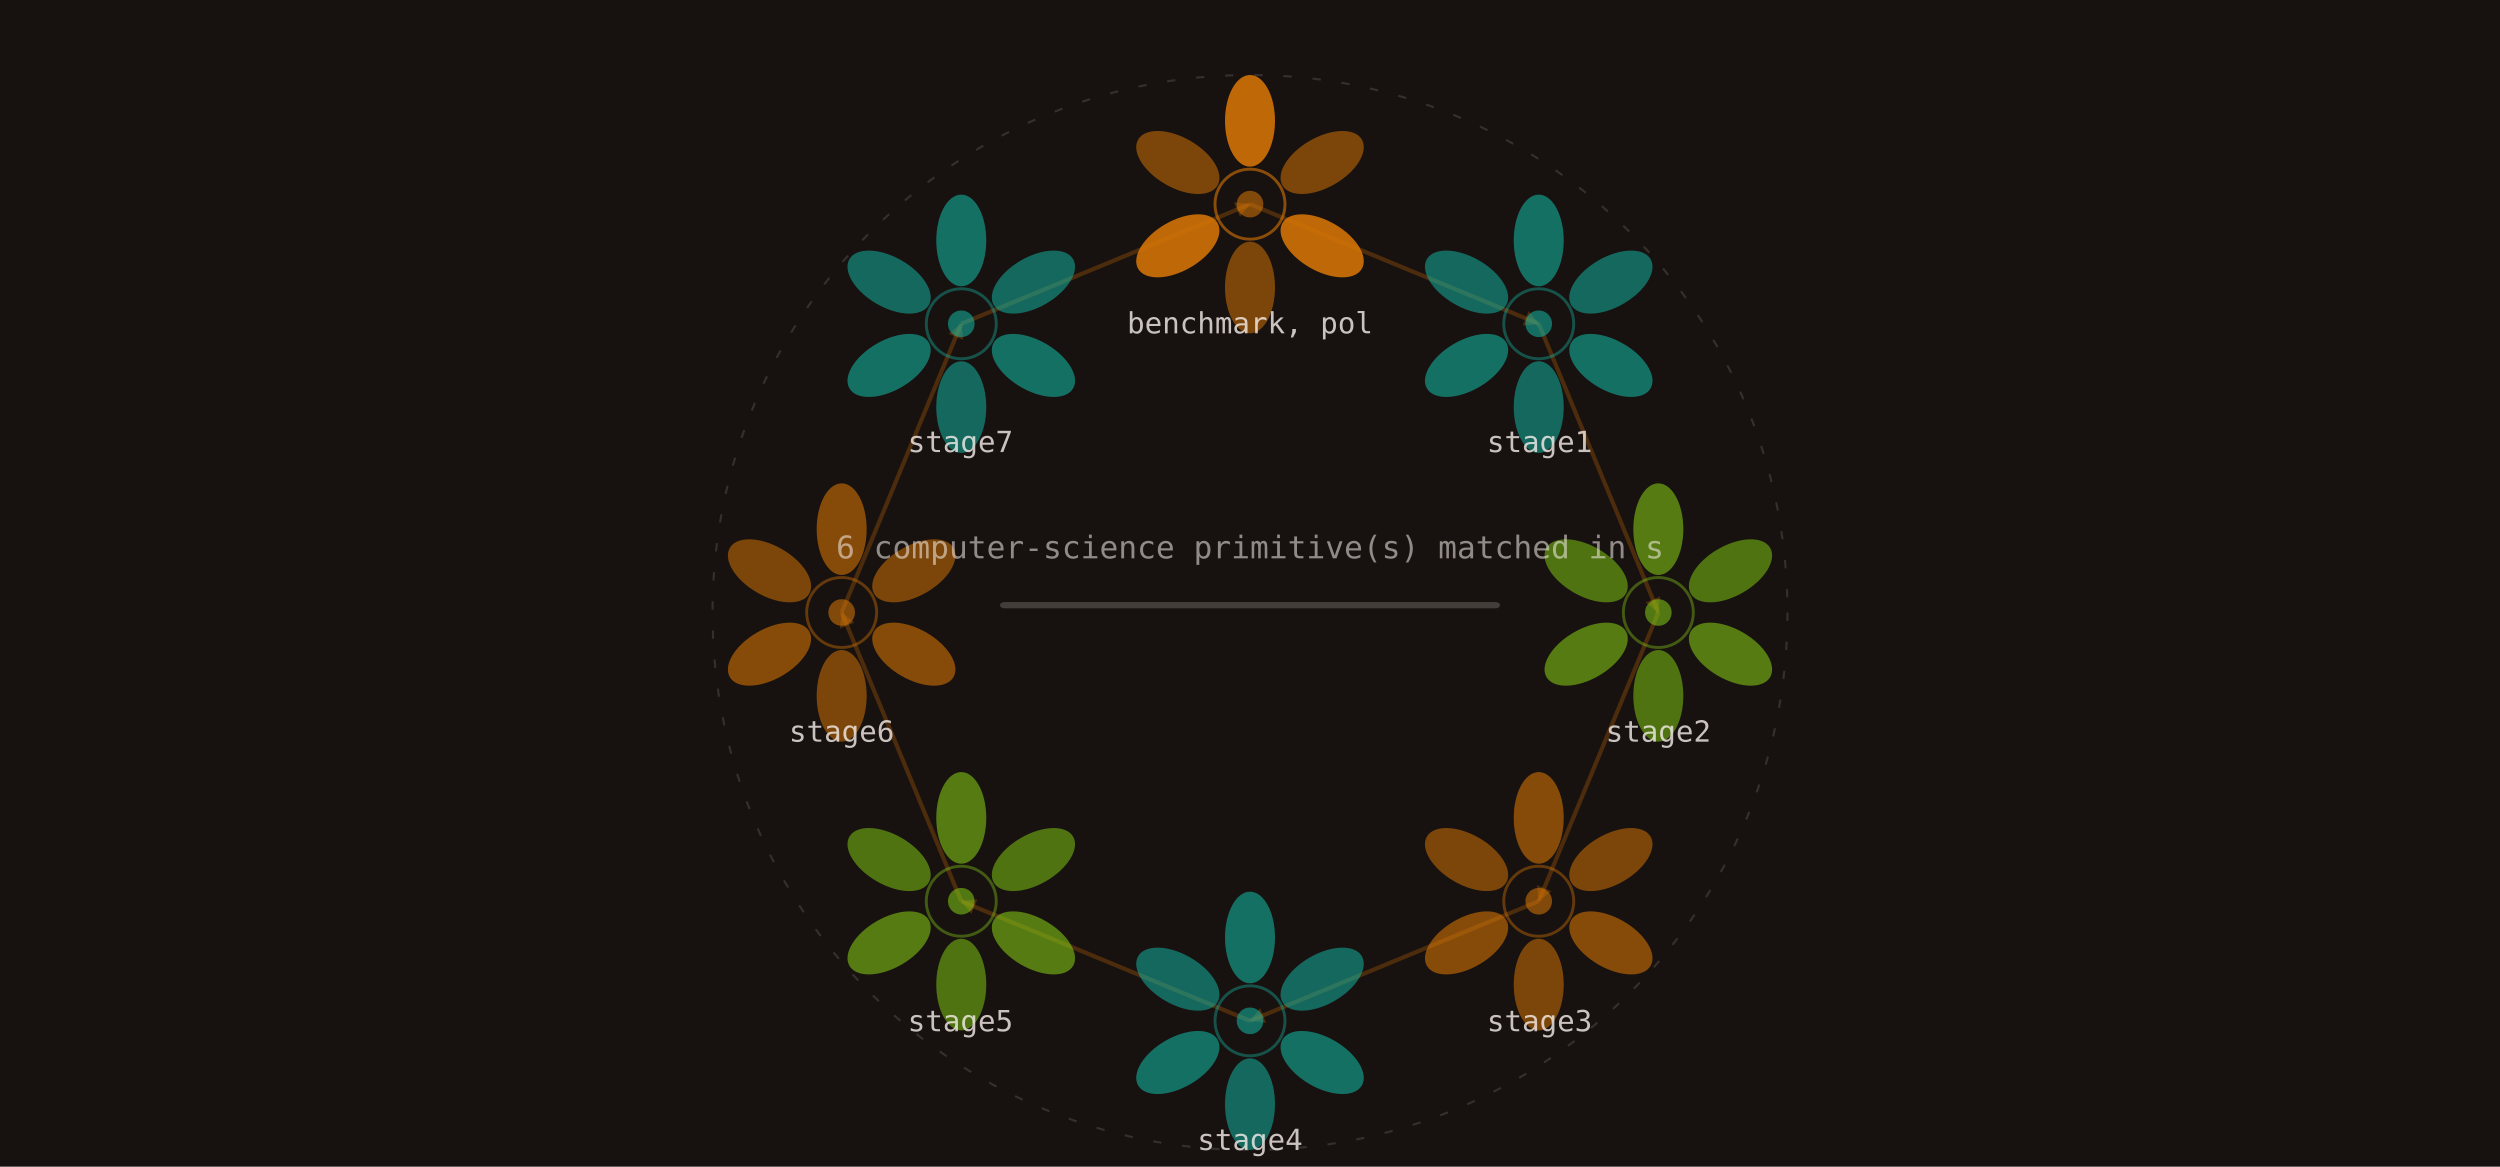
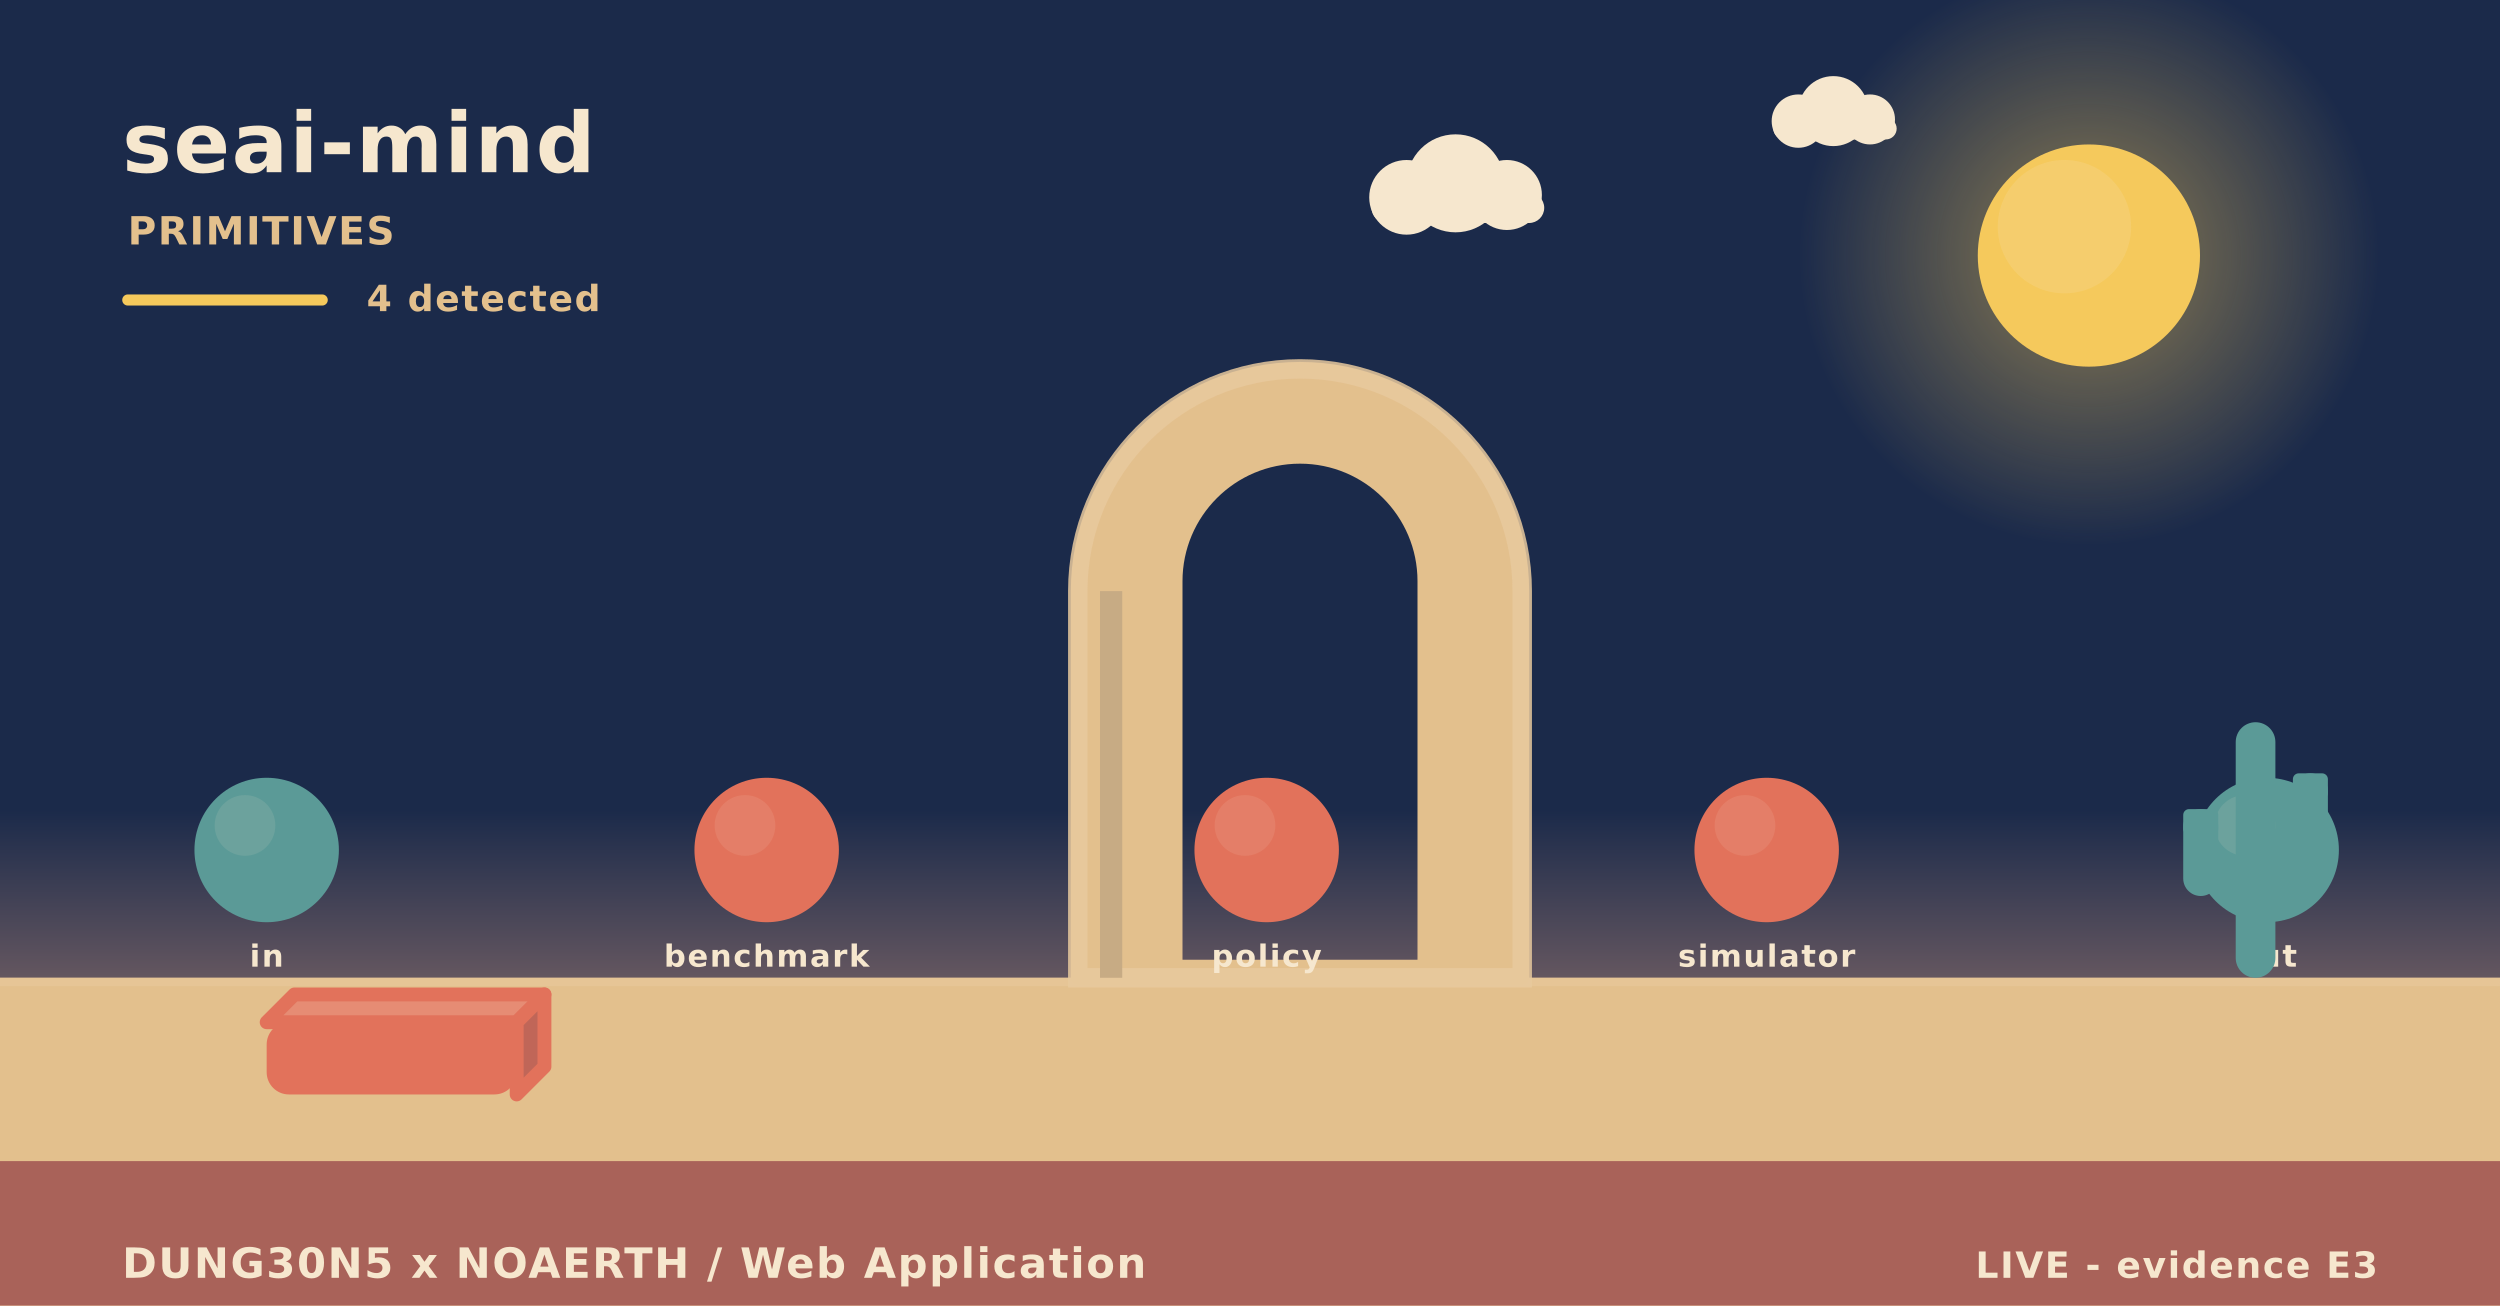
- <svg xmlns="http://www.w3.org/2000/svg" viewBox="0 0 1200 560" width="1200" height="560" role="img" aria-label="seai-mind state machine">
-   <rect width="1200" height="560" fill="#17110f" />
-   <defs>
-     <linearGradient id="gs" x1="0" y1="0" x2="1" y2="1">
-       <stop offset="0%" stop-color="#d97706" />
-       <stop offset="100%" stop-color="#14b8a6" />
-     </linearGradient>
-   </defs>
-   <circle cx="600.00" cy="294.00" r="258.00" fill="none" stroke="rgba(246,239,233,0.140)" stroke-width="1.00" opacity="1.00" stroke-dasharray="4 10" />
-   <line x1="600.00" y1="98.00" x2="738.59" y2="155.41" stroke="rgba(217,119,6,0.500)" stroke-width="2.00" opacity="0.55" />
-   <polygon points="738.59,155.41 733.76,149.29 730.86,156.32" fill="rgba(217,119,6,0.500)" opacity="0.55" />
-   <line x1="738.59" y1="155.41" x2="796.00" y2="294.00" stroke="rgba(217,119,6,0.500)" stroke-width="2.00" opacity="0.55" />
-   <polygon points="796.00,294.00 796.91,286.26 789.89,289.17" fill="rgba(217,119,6,0.500)" opacity="0.55" />
-   <line x1="796.00" y1="294.00" x2="738.59" y2="432.59" stroke="rgba(217,119,6,0.500)" stroke-width="2.00" opacity="0.55" />
-   <polygon points="738.59,432.59 744.71,427.76 737.68,424.86" fill="rgba(217,119,6,0.500)" opacity="0.55" />
-   <line x1="738.59" y1="432.59" x2="600.00" y2="490.00" stroke="rgba(217,119,6,0.500)" stroke-width="2.00" opacity="0.55" />
-   <polygon points="600.00,490.00 607.74,490.91 604.83,483.89" fill="rgba(217,119,6,0.500)" opacity="0.55" />
-   <line x1="600.00" y1="490.00" x2="461.41" y2="432.59" stroke="rgba(217,119,6,0.500)" stroke-width="2.00" opacity="0.55" />
-   <polygon points="461.41,432.59 466.24,438.71 469.14,431.68" fill="rgba(217,119,6,0.500)" opacity="0.55" />
-   <line x1="461.41" y1="432.59" x2="404.00" y2="294.00" stroke="rgba(217,119,6,0.500)" stroke-width="2.00" opacity="0.55" />
-   <polygon points="404.00,294.00 403.09,301.74 410.11,298.83" fill="rgba(217,119,6,0.500)" opacity="0.55" />
-   <line x1="404.00" y1="294.00" x2="461.41" y2="155.41" stroke="rgba(217,119,6,0.500)" stroke-width="2.00" opacity="0.55" />
-   <polygon points="461.41,155.41 455.29,160.24 462.32,163.14" fill="rgba(217,119,6,0.500)" opacity="0.55" />
-   <line x1="461.41" y1="155.41" x2="600.00" y2="98.00" stroke="rgba(217,119,6,0.500)" stroke-width="2.00" opacity="0.55" />
-   <polygon points="600.00,98.00 592.26,97.09 595.17,104.11" fill="rgba(217,119,6,0.500)" opacity="0.55" />
-   <ellipse cx="600.00" cy="58.00" rx="12.00" ry="22.00" fill="rgba(217,119,6,0.900)" opacity="0.95" transform="rotate(0.0 600.00 58.00)" />
-   <ellipse cx="634.64" cy="78.00" rx="12.00" ry="22.00" fill="rgba(217,119,6,0.550)" opacity="0.95" transform="rotate(60.0 634.64 78.00)" />
-   <ellipse cx="634.64" cy="118.00" rx="12.00" ry="22.00" fill="rgba(217,119,6,0.900)" opacity="0.95" transform="rotate(120.0 634.64 118.00)" />
-   <ellipse cx="600.00" cy="138.00" rx="12.00" ry="22.00" fill="rgba(217,119,6,0.550)" opacity="0.95" transform="rotate(180.0 600.00 138.00)" />
-   <ellipse cx="565.36" cy="118.00" rx="12.00" ry="22.00" fill="rgba(217,119,6,0.900)" opacity="0.95" transform="rotate(240.0 565.36 118.00)" />
-   <ellipse cx="565.36" cy="78.00" rx="12.00" ry="22.00" fill="rgba(217,119,6,0.550)" opacity="0.95" transform="rotate(300.0 565.36 78.00)" />
-   <circle cx="600.00" cy="98.00" r="16.80" fill="none" stroke="rgba(217,119,6,0.900)" stroke-width="1.40" opacity="0.66" />
-   <circle cx="600.00" cy="98.00" r="6.40" fill="rgba(217,119,6,0.550)" opacity="1.00" />
-   <text x="600" y="160" font-family="ui-monospace,Menlo,monospace" font-size="14" fill="rgba(246,239,233,0.800)" text-anchor="middle">benchmark, pol</text>
-   <ellipse cx="738.59" cy="115.41" rx="12.00" ry="22.00" fill="rgba(20,184,166,0.600)" opacity="0.95" transform="rotate(0.0 738.59 115.41)" />
-   <ellipse cx="773.23" cy="135.41" rx="12.00" ry="22.00" fill="rgba(20,184,166,0.550)" opacity="0.95" transform="rotate(60.0 773.23 135.41)" />
-   <ellipse cx="773.23" cy="175.41" rx="12.00" ry="22.00" fill="rgba(20,184,166,0.600)" opacity="0.95" transform="rotate(120.0 773.23 175.41)" />
-   <ellipse cx="738.59" cy="195.41" rx="12.00" ry="22.00" fill="rgba(20,184,166,0.550)" opacity="0.95" transform="rotate(180.0 738.59 195.41)" />
-   <ellipse cx="703.95" cy="175.41" rx="12.00" ry="22.00" fill="rgba(20,184,166,0.600)" opacity="0.95" transform="rotate(240.0 703.95 175.41)" />
-   <ellipse cx="703.95" cy="135.41" rx="12.00" ry="22.00" fill="rgba(20,184,166,0.550)" opacity="0.95" transform="rotate(300.0 703.95 135.41)" />
-   <circle cx="738.59" cy="155.41" r="16.80" fill="none" stroke="rgba(20,184,166,0.600)" stroke-width="1.40" opacity="0.66" />
-   <circle cx="738.59" cy="155.41" r="6.40" fill="rgba(20,184,166,0.550)" opacity="1.00" />
-   <text x="739" y="217" font-family="ui-monospace,Menlo,monospace" font-size="14" fill="rgba(246,239,233,0.800)" text-anchor="middle">stage1</text>
-   <ellipse cx="796.00" cy="254.00" rx="12.00" ry="22.00" fill="rgba(132,204,22,0.600)" opacity="0.95" transform="rotate(0.0 796.00 254.00)" />
-   <ellipse cx="830.64" cy="274.00" rx="12.00" ry="22.00" fill="rgba(132,204,22,0.550)" opacity="0.95" transform="rotate(60.0 830.64 274.00)" />
-   <ellipse cx="830.64" cy="314.00" rx="12.00" ry="22.00" fill="rgba(132,204,22,0.600)" opacity="0.95" transform="rotate(120.0 830.64 314.00)" />
-   <ellipse cx="796.00" cy="334.00" rx="12.00" ry="22.00" fill="rgba(132,204,22,0.550)" opacity="0.95" transform="rotate(180.0 796.00 334.00)" />
-   <ellipse cx="761.36" cy="314.00" rx="12.00" ry="22.00" fill="rgba(132,204,22,0.600)" opacity="0.95" transform="rotate(240.0 761.36 314.00)" />
-   <ellipse cx="761.36" cy="274.00" rx="12.00" ry="22.00" fill="rgba(132,204,22,0.550)" opacity="0.95" transform="rotate(300.0 761.36 274.00)" />
-   <circle cx="796.00" cy="294.00" r="16.80" fill="none" stroke="rgba(132,204,22,0.600)" stroke-width="1.40" opacity="0.66" />
-   <circle cx="796.00" cy="294.00" r="6.40" fill="rgba(132,204,22,0.550)" opacity="1.00" />
-   <text x="796" y="356" font-family="ui-monospace,Menlo,monospace" font-size="14" fill="rgba(246,239,233,0.800)" text-anchor="middle">stage2</text>
-   <ellipse cx="738.59" cy="392.59" rx="12.00" ry="22.00" fill="rgba(217,119,6,0.600)" opacity="0.95" transform="rotate(0.0 738.59 392.59)" />
-   <ellipse cx="773.23" cy="412.59" rx="12.00" ry="22.00" fill="rgba(217,119,6,0.550)" opacity="0.95" transform="rotate(60.0 773.23 412.59)" />
-   <ellipse cx="773.23" cy="452.59" rx="12.00" ry="22.00" fill="rgba(217,119,6,0.600)" opacity="0.95" transform="rotate(120.0 773.23 452.59)" />
-   <ellipse cx="738.59" cy="472.59" rx="12.00" ry="22.00" fill="rgba(217,119,6,0.550)" opacity="0.95" transform="rotate(180.0 738.59 472.59)" />
-   <ellipse cx="703.95" cy="452.59" rx="12.00" ry="22.00" fill="rgba(217,119,6,0.600)" opacity="0.95" transform="rotate(240.0 703.95 452.59)" />
-   <ellipse cx="703.95" cy="412.59" rx="12.00" ry="22.00" fill="rgba(217,119,6,0.550)" opacity="0.95" transform="rotate(300.0 703.95 412.59)" />
-   <circle cx="738.59" cy="432.59" r="16.80" fill="none" stroke="rgba(217,119,6,0.600)" stroke-width="1.40" opacity="0.66" />
-   <circle cx="738.59" cy="432.59" r="6.40" fill="rgba(217,119,6,0.550)" opacity="1.00" />
-   <text x="739" y="495" font-family="ui-monospace,Menlo,monospace" font-size="14" fill="rgba(246,239,233,0.800)" text-anchor="middle">stage3</text>
-   <ellipse cx="600.00" cy="450.00" rx="12.00" ry="22.00" fill="rgba(20,184,166,0.600)" opacity="0.95" transform="rotate(0.0 600.00 450.00)" />
-   <ellipse cx="634.64" cy="470.00" rx="12.00" ry="22.00" fill="rgba(20,184,166,0.550)" opacity="0.95" transform="rotate(60.0 634.64 470.00)" />
-   <ellipse cx="634.64" cy="510.00" rx="12.00" ry="22.00" fill="rgba(20,184,166,0.600)" opacity="0.95" transform="rotate(120.0 634.64 510.00)" />
-   <ellipse cx="600.00" cy="530.00" rx="12.00" ry="22.00" fill="rgba(20,184,166,0.550)" opacity="0.95" transform="rotate(180.0 600.00 530.00)" />
-   <ellipse cx="565.36" cy="510.00" rx="12.00" ry="22.00" fill="rgba(20,184,166,0.600)" opacity="0.95" transform="rotate(240.0 565.36 510.00)" />
-   <ellipse cx="565.36" cy="470.00" rx="12.00" ry="22.00" fill="rgba(20,184,166,0.550)" opacity="0.95" transform="rotate(300.0 565.36 470.00)" />
-   <circle cx="600.00" cy="490.00" r="16.80" fill="none" stroke="rgba(20,184,166,0.600)" stroke-width="1.40" opacity="0.66" />
-   <circle cx="600.00" cy="490.00" r="6.40" fill="rgba(20,184,166,0.550)" opacity="1.00" />
-   <text x="600" y="552" font-family="ui-monospace,Menlo,monospace" font-size="14" fill="rgba(246,239,233,0.800)" text-anchor="middle">stage4</text>
-   <ellipse cx="461.41" cy="392.59" rx="12.00" ry="22.00" fill="rgba(132,204,22,0.600)" opacity="0.95" transform="rotate(0.0 461.41 392.59)" />
-   <ellipse cx="496.05" cy="412.59" rx="12.00" ry="22.00" fill="rgba(132,204,22,0.550)" opacity="0.95" transform="rotate(60.0 496.05 412.59)" />
-   <ellipse cx="496.05" cy="452.59" rx="12.00" ry="22.00" fill="rgba(132,204,22,0.600)" opacity="0.95" transform="rotate(120.0 496.05 452.59)" />
-   <ellipse cx="461.41" cy="472.59" rx="12.00" ry="22.00" fill="rgba(132,204,22,0.550)" opacity="0.95" transform="rotate(180.0 461.41 472.59)" />
-   <ellipse cx="426.77" cy="452.59" rx="12.00" ry="22.00" fill="rgba(132,204,22,0.600)" opacity="0.95" transform="rotate(240.0 426.77 452.59)" />
-   <ellipse cx="426.77" cy="412.59" rx="12.00" ry="22.00" fill="rgba(132,204,22,0.550)" opacity="0.95" transform="rotate(300.0 426.77 412.59)" />
-   <circle cx="461.41" cy="432.59" r="16.80" fill="none" stroke="rgba(132,204,22,0.600)" stroke-width="1.40" opacity="0.66" />
-   <circle cx="461.41" cy="432.59" r="6.40" fill="rgba(132,204,22,0.550)" opacity="1.00" />
-   <text x="461" y="495" font-family="ui-monospace,Menlo,monospace" font-size="14" fill="rgba(246,239,233,0.800)" text-anchor="middle">stage5</text>
-   <ellipse cx="404.00" cy="254.00" rx="12.00" ry="22.00" fill="rgba(217,119,6,0.600)" opacity="0.95" transform="rotate(0.0 404.00 254.00)" />
-   <ellipse cx="438.64" cy="274.00" rx="12.00" ry="22.00" fill="rgba(217,119,6,0.550)" opacity="0.95" transform="rotate(60.0 438.64 274.00)" />
-   <ellipse cx="438.64" cy="314.00" rx="12.00" ry="22.00" fill="rgba(217,119,6,0.600)" opacity="0.95" transform="rotate(120.0 438.64 314.00)" />
-   <ellipse cx="404.00" cy="334.00" rx="12.00" ry="22.00" fill="rgba(217,119,6,0.550)" opacity="0.95" transform="rotate(180.0 404.00 334.00)" />
-   <ellipse cx="369.36" cy="314.00" rx="12.00" ry="22.00" fill="rgba(217,119,6,0.600)" opacity="0.95" transform="rotate(240.0 369.36 314.00)" />
-   <ellipse cx="369.36" cy="274.00" rx="12.00" ry="22.00" fill="rgba(217,119,6,0.550)" opacity="0.95" transform="rotate(300.0 369.36 274.00)" />
-   <circle cx="404.00" cy="294.00" r="16.80" fill="none" stroke="rgba(217,119,6,0.600)" stroke-width="1.40" opacity="0.66" />
-   <circle cx="404.00" cy="294.00" r="6.40" fill="rgba(217,119,6,0.550)" opacity="1.00" />
-   <text x="404" y="356" font-family="ui-monospace,Menlo,monospace" font-size="14" fill="rgba(246,239,233,0.800)" text-anchor="middle">stage6</text>
-   <ellipse cx="461.41" cy="115.41" rx="12.00" ry="22.00" fill="rgba(20,184,166,0.600)" opacity="0.95" transform="rotate(0.0 461.41 115.41)" />
-   <ellipse cx="496.05" cy="135.41" rx="12.00" ry="22.00" fill="rgba(20,184,166,0.550)" opacity="0.95" transform="rotate(60.0 496.05 135.41)" />
-   <ellipse cx="496.05" cy="175.41" rx="12.00" ry="22.00" fill="rgba(20,184,166,0.600)" opacity="0.95" transform="rotate(120.0 496.05 175.41)" />
-   <ellipse cx="461.41" cy="195.41" rx="12.00" ry="22.00" fill="rgba(20,184,166,0.550)" opacity="0.95" transform="rotate(180.0 461.41 195.41)" />
-   <ellipse cx="426.77" cy="175.41" rx="12.00" ry="22.00" fill="rgba(20,184,166,0.600)" opacity="0.95" transform="rotate(240.0 426.77 175.41)" />
-   <ellipse cx="426.77" cy="135.41" rx="12.00" ry="22.00" fill="rgba(20,184,166,0.550)" opacity="0.95" transform="rotate(300.0 426.77 135.41)" />
-   <circle cx="461.41" cy="155.41" r="16.80" fill="none" stroke="rgba(20,184,166,0.600)" stroke-width="1.40" opacity="0.66" />
-   <circle cx="461.41" cy="155.41" r="6.40" fill="rgba(20,184,166,0.550)" opacity="1.00" />
-   <text x="461" y="217" font-family="ui-monospace,Menlo,monospace" font-size="14" fill="rgba(246,239,233,0.800)" text-anchor="middle">stage7</text>
-   <rect x="480.00" y="289.00" width="240.00" height="3.00" rx="2.00" fill="rgba(246,239,233,0.200)" opacity="1.00" />
-   <text x="600" y="268" font-family="ui-monospace,Menlo,monospace" font-size="15" fill="rgba(246,239,233,0.550)" text-anchor="middle">6 computer-science primitive(s) matched in s</text>
+ <svg xmlns="http://www.w3.org/2000/svg" width="900" height="470" viewBox="0 0 900 470" role="img" aria-label="seai-mind - how it behaves">
+   <linearGradient id="skys" x1="0" y1="0" x2="0" y2="1">
+     <stop offset="0" stop-color="#1b2a4a" />
+     <stop offset="0.62" stop-color="#1b2a4a" />
+     <stop offset="1" stop-color="#f3ad8a" />
+   </linearGradient>
+   <rect width="900" height="470" fill="url(#skys)" />
+   <radialGradient id="suns">
+     <stop offset="0.35" stop-color="#f5c95c" stop-opacity="0.34" />
+     <stop offset="1" stop-color="#f5c95c" stop-opacity="0" />
+   </radialGradient>
+   <circle cx="752" cy="92" r="104" fill="url(#suns)" />
+   <circle cx="752" cy="92" r="40" fill="#f5c95c" />
+   <circle cx="743.2" cy="81.6" r="24" fill="#f5d27e" opacity="0.5" />
+   <g>
+     <circle cx="524" cy="66" r="17.64" fill="#f6e7ce" />
+     <circle cx="506.36" cy="71.04" r="13.44" fill="#f6e7ce" />
+     <circle cx="542.48" cy="70.2" r="12.6" fill="#f6e7ce" />
+     <rect x="493.76" y="69.36" width="62.16" height="10.92" rx="5.46" fill="#f6e7ce" />
+   </g>
+   <g>
+     <circle cx="660" cy="40" r="12.6" fill="#f6e7ce" />
+     <circle cx="647.4" cy="43.6" r="9.6" fill="#f6e7ce" />
+     <circle cx="673.2" cy="43" r="9" fill="#f6e7ce" />
+     <rect x="638.4" y="42.4" width="44.4" height="7.8" rx="3.9" fill="#f6e7ce" />
+   </g>
+   <rect x="0" y="352" width="900" height="118" fill="#e3c08d" />
+   <rect x="0" y="352" width="900" height="3" fill="#e6c596" />
+   <text x="44" y="62" font-family="Verdana,DejaVu Sans,sans-serif" font-size="30" font-weight="700" letter-spacing="0.6" fill="#f6e7ce" text-anchor="start">seai-mind</text>
+   <text x="46" y="88" font-family="Verdana,DejaVu Sans,sans-serif" font-size="14" font-weight="700" letter-spacing="0.6" fill="#e3c08d" text-anchor="start">PRIMITIVES</text>
+   <rect x="44" y="106" width="74" height="4" rx="2" fill="#f5c95c" />
+   <text x="132" y="112" font-family="Verdana,DejaVu Sans,sans-serif" font-size="13" font-weight="700" letter-spacing="0.6" fill="#e3c08d" text-anchor="start">4 detected</text>
+   <path d="M388,352 L388,212.8 A80,80 0 0 1 548,212.8 L548,352 Z M423.2,348 L423.2,209.22 A44.8,44.8 0 0 1 512.8,209.22 L512.8,348 Z" fill="#e3c08d" fill-rule="evenodd" stroke="#e3c08d" stroke-width="5" stroke-linejoin="round" />
+   <path d="M388,352 L388,212.8 A80,80 0 0 1 548,212.8 L548,352 Z" fill="none" stroke="#e8c99d" stroke-width="7" stroke-linecap="round" opacity="0.85" />
+   <rect x="396" y="212.8" width="8" height="139.2" fill="#c7ab84" />
+   <circle cx="96" cy="306" r="26" fill="#5b9a97" />
+   <circle cx="88.2" cy="297.16" r="10.92" fill="#7aa9a2" opacity="0.55" />
+   <text x="96" y="348" font-family="Verdana,DejaVu Sans,sans-serif" font-size="11" font-weight="700" letter-spacing="0.6" fill="#f6e7ce" text-anchor="middle">in</text>
+   <circle cx="276" cy="306" r="26" fill="#e2725b" />
+   <circle cx="268.2" cy="297.16" r="10.92" fill="#e68972" opacity="0.55" />
+   <text x="276" y="348" font-family="Verdana,DejaVu Sans,sans-serif" font-size="11" font-weight="700" letter-spacing="0.6" fill="#f6e7ce" text-anchor="middle">benchmark</text>
+   <circle cx="456" cy="306" r="26" fill="#e2725b" />
+   <circle cx="448.2" cy="297.16" r="10.92" fill="#e68972" opacity="0.55" />
+   <text x="456" y="348" font-family="Verdana,DejaVu Sans,sans-serif" font-size="11" font-weight="700" letter-spacing="0.6" fill="#f6e7ce" text-anchor="middle">policy</text>
+   <circle cx="636" cy="306" r="26" fill="#e2725b" />
+   <circle cx="628.2" cy="297.16" r="10.92" fill="#e68972" opacity="0.55" />
+   <text x="636" y="348" font-family="Verdana,DejaVu Sans,sans-serif" font-size="11" font-weight="700" letter-spacing="0.6" fill="#f6e7ce" text-anchor="middle">simulator</text>
+   <circle cx="816" cy="306" r="26" fill="#5b9a97" />
+   <circle cx="808.2" cy="297.16" r="10.92" fill="#7aa9a2" opacity="0.55" />
+   <text x="816" y="348" font-family="Verdana,DejaVu Sans,sans-serif" font-size="11" font-weight="700" letter-spacing="0.6" fill="#f6e7ce" text-anchor="middle">out</text>
+   <path d="M96,368 L186,368 L196,358 L106,358 Z" fill="#e68c74" stroke="#e2725b" stroke-width="5" stroke-linejoin="round" />
+   <path d="M186,368 L196,358 L196,384 L186,394 Z" fill="#c06658" stroke="#e2725b" stroke-width="5" stroke-linejoin="round" />
+   <rect x="96" y="368" width="90" height="26" rx="8" fill="#e2725b" />
+   <rect x="804.86" y="260" width="14.28" height="92" rx="7.14" fill="#5b9a97" />
+   <rect x="785.96" y="291.28" width="12.6" height="31.28" rx="6.3" fill="#5b9a97" />
+   <rect x="785.96" y="291.28" width="12.6" height="9.2" rx="2.1" fill="#5b9a97" />
+   <rect x="825.44" y="278.4" width="12.6" height="31.28" rx="6.3" fill="#5b9a97" />
+   <rect x="825.44" y="278.4" width="12.6" height="9.2" rx="2.1" fill="#5b9a97" />
+   <rect x="0" y="418" width="900" height="52" rx="0" fill="#a65c56" opacity="0.94" />
+   <text x="44" y="460" font-family="Verdana,DejaVu Sans,sans-serif" font-size="15" font-weight="700" letter-spacing="0.6" fill="#f6e7ce" text-anchor="start">DUNG30N5 x NOAERTH  /  Web Application</text>
+   <text x="856" y="460" font-family="Verdana,DejaVu Sans,sans-serif" font-size="13" font-weight="700" letter-spacing="0.6" fill="#f6e7ce" text-anchor="end">LIVE  -  evidence E3</text>
</svg>
